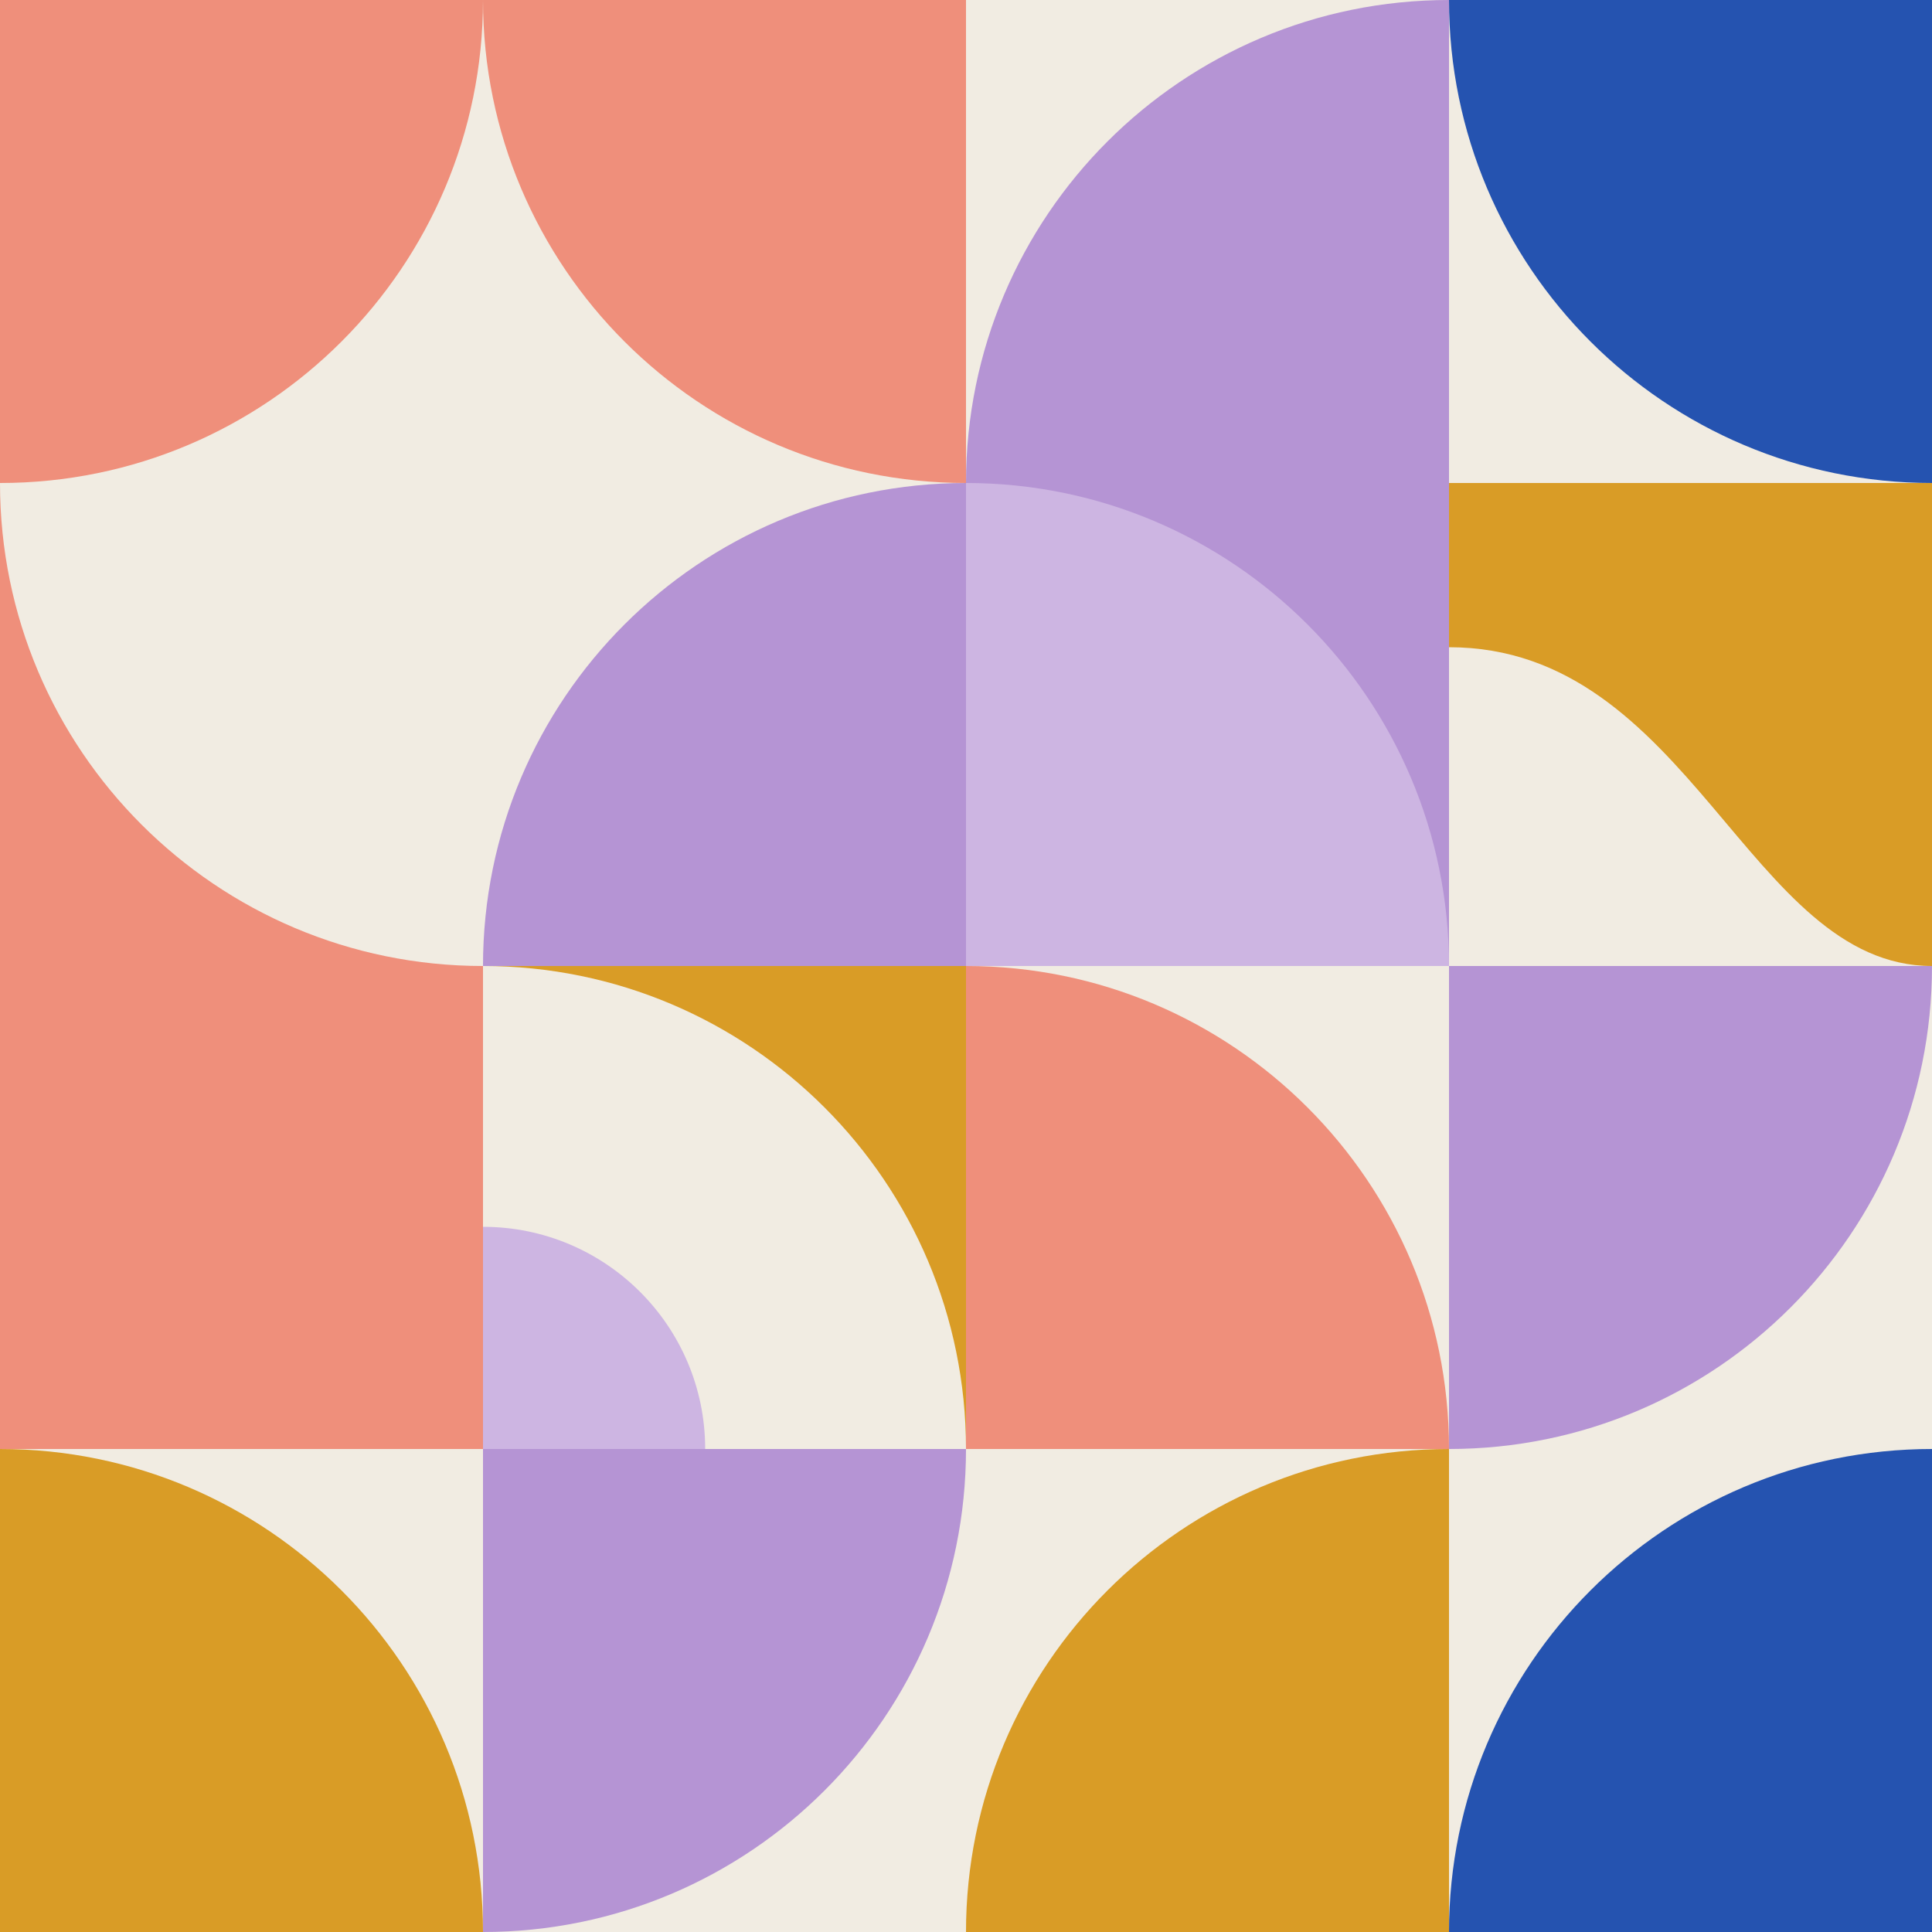
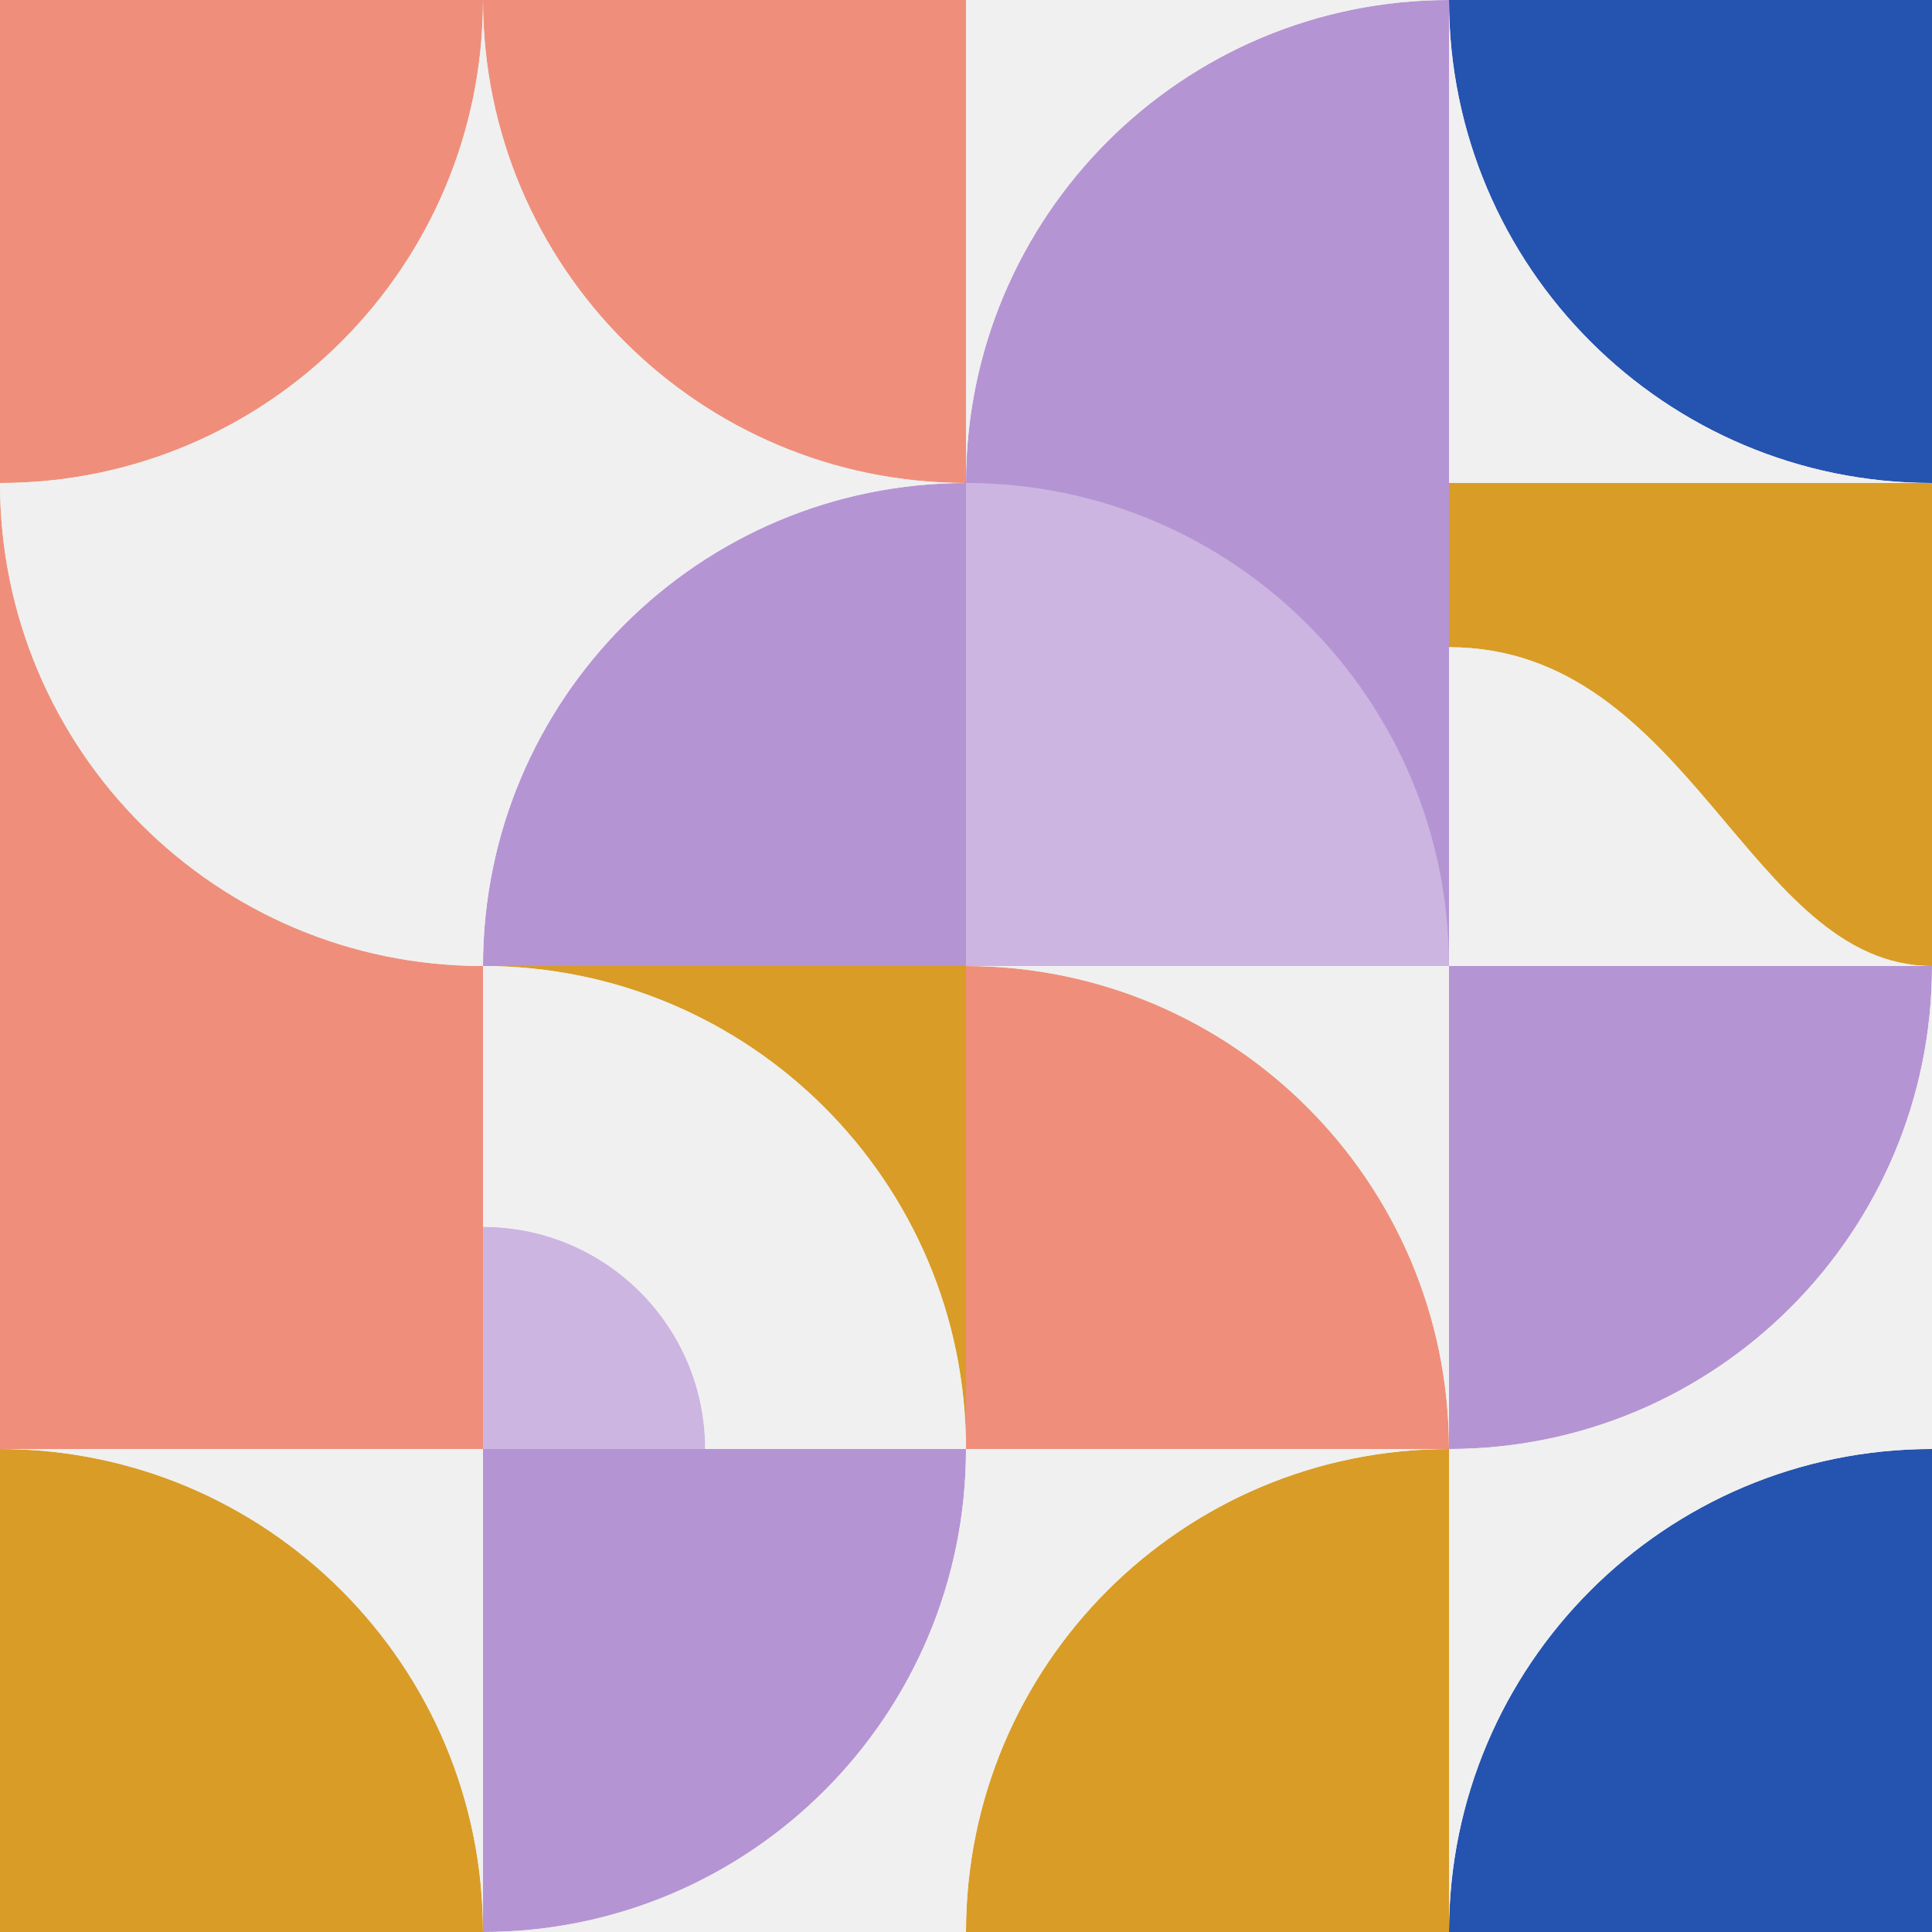
<svg xmlns="http://www.w3.org/2000/svg" viewBox="0 0 1000 1000" width="300mm" height="300.0mm">
-   <rect x="0.0" y="0.0" width="1000.0" height="1000.0" fill="#f1ece2" />
-   <path fill="#ef8f7b" d="M0.0,0.0 L250.0,0.0 A250.0,250.0 0 0 1 0.0,250.0 Z" />
-   <path fill="#ef8f7b" d="M500.0,0.0 L250.0,0.0 A250.0,250.0 0 0 0 500.0,250.0 Z" />
-   <path fill="#b594d4" d="M750.0,250.0 L500.0,250.0 A250.0,250.0 0 0 1 750.0,0.0 Z" />
-   <path fill="#2553b0" d="M1000.0,0.0 L750.0,0.0 A250.0,250.0 0 0 0 1000.0,250.0 Z" />
-   <path fill="#ef8f7b" d="M0.0,500.0 L0.0,250.0 A250.0,250.0 0 0 0 250.0,500.0 Z" />
-   <path fill="#b594d4" d="M500.0,500.0 L250.0,500.0 A250.0,250.0 0 0 1 500.0,250.0 Z" />
-   <rect x="500.0" y="250.0" width="250.0" height="250.0" fill="#b594d4" />
-   <path fill="#cdb5e2" d="M500.0,500.0 L750.0,500.0 A250.0,250.0 0 0 0 500.0,250.0 Z" />
-   <rect x="750.0" y="250.0" width="250.0" height="250.0" fill="#d99c26" />
-   <path fill="#f1ece2" d="M750,335.0 C875.0,335.0 905.0,500 1000,500 L750,500 Z" />
-   <rect x="0.0" y="500.0" width="250.0" height="250.0" fill="#ef8f7b" />
-   <path fill="#d99c26" d="M500.0,500.0 L500.0,750.0 A250.0,250.0 0 0 0 250.0,500.0 Z" />
-   <path fill="#cdb5e2" d="M250.0,750.0 L365.0,750.0 A115.0,115.0 0 0 0 250.0,635.0 Z" />
-   <path fill="#ef8f7b" d="M500.0,750.0 L750.0,750.0 A250.0,250.0 0 0 0 500.0,500.0 Z" />
-   <path fill="#b594d4" d="M750.0,500.0 L1000.0,500.0 A250.0,250.0 0 0 1 750.0,750.0 Z" />
-   <path fill="#d99c26" d="M0.0,1000.0 L250.0,1000.0 A250.0,250.0 0 0 0 0.0,750.0 Z" />
-   <path fill="#b594d4" d="M250.0,750.0 L500.0,750.0 A250.0,250.0 0 0 1 250.0,1000.0 Z" />
-   <path fill="#d99c26" d="M750.0,1000.0 L500.0,1000.0 A250.0,250.0 0 0 1 750.0,750.0 Z" />
-   <path fill="#2553b0" d="M1000.0,1000.0 L750.0,1000.0 A250.0,250.0 0 0 1 1000.0,750.0 Z" />
+   <defs>
+     <mask id="vazado" maskUnits="userSpaceOnUse" x="0" y="0" width="1000" height="1000">
+       <rect x="0.0" y="0.0" width="1000.0" height="1000.0" fill="#000" />
+       <path fill="#fff" d="M0.0,0.0 L250.0,0.0 A250.0,250.0 0 0 1 0.0,250.0 Z" />
+       <path fill="#fff" d="M500.0,0.0 L250.0,0.0 A250.0,250.0 0 0 0 500.0,250.0 Z" />
+       <path fill="#fff" d="M750.0,250.0 L500.0,250.0 A250.0,250.0 0 0 1 750.0,0.0 Z" />
+       <path fill="#fff" d="M1000.0,0.0 L750.0,0.0 A250.0,250.0 0 0 0 1000.0,250.0 Z" />
+       <path fill="#fff" d="M0.0,500.0 L0.0,250.0 A250.0,250.0 0 0 0 250.0,500.0 Z" />
+       <path fill="#fff" d="M500.0,500.0 L250.0,500.0 A250.0,250.0 0 0 1 500.0,250.0 Z" />
+       <rect x="500.0" y="250.0" width="250.0" height="250.0" fill="#fff" />
+       <path fill="#fff" d="M500.0,500.0 L750.0,500.0 A250.0,250.0 0 0 0 500.0,250.0 Z" />
+       <rect x="750.0" y="250.0" width="250.0" height="250.0" fill="#fff" />
+       <path fill="#000" d="M750,335.0 C875.0,335.0 905.0,500 1000,500 L750,500 Z" />
+       <rect x="0.0" y="500.0" width="250.0" height="250.0" fill="#fff" />
+       <path fill="#fff" d="M500.0,500.0 L500.0,750.0 A250.0,250.0 0 0 0 250.0,500.0 Z" />
+       <path fill="#fff" d="M250.0,750.0 L365.0,750.0 A115.0,115.0 0 0 0 250.0,635.0 Z" />
+       <path fill="#fff" d="M500.0,750.0 L750.0,750.0 A250.0,250.0 0 0 0 500.0,500.0 Z" />
+       <path fill="#fff" d="M750.0,500.0 L1000.0,500.0 A250.0,250.0 0 0 1 750.0,750.0 Z" />
+       <path fill="#fff" d="M0.0,1000.0 L250.0,1000.0 A250.0,250.0 0 0 0 0.0,750.0 Z" />
+       <path fill="#fff" d="M250.0,750.0 L500.0,750.0 A250.0,250.0 0 0 1 250.0,1000.0 Z" />
+       <path fill="#fff" d="M750.0,1000.0 L500.0,1000.0 A250.0,250.0 0 0 1 750.0,750.0 Z" />
+       <path fill="#fff" d="M1000.0,1000.0 L750.0,1000.0 A250.0,250.0 0 0 1 1000.0,750.0 Z" />
+     </mask>
+   </defs>
+   <g mask="url(#vazado)">
+     <rect x="0.0" y="0.0" width="1000.0" height="1000.0" fill="#f1ece2" />
+     <path fill="#ef8f7b" d="M0.0,0.0 L250.0,0.0 A250.0,250.0 0 0 1 0.0,250.0 Z" />
+     <path fill="#ef8f7b" d="M500.0,0.0 L250.0,0.0 A250.0,250.0 0 0 0 500.0,250.0 Z" />
+     <path fill="#b594d4" d="M750.0,250.0 L500.0,250.0 A250.0,250.0 0 0 1 750.0,0.0 Z" />
+     <path fill="#2553b0" d="M1000.0,0.0 L750.0,0.0 A250.0,250.0 0 0 0 1000.0,250.0 Z" />
+     <path fill="#ef8f7b" d="M0.0,500.0 L0.0,250.0 A250.0,250.0 0 0 0 250.0,500.0 Z" />
+     <path fill="#b594d4" d="M500.0,500.0 L250.0,500.0 A250.0,250.0 0 0 1 500.0,250.0 Z" />
+     <rect x="500.0" y="250.0" width="250.0" height="250.0" fill="#b594d4" />
+     <path fill="#cdb5e2" d="M500.0,500.0 L750.0,500.0 A250.0,250.0 0 0 0 500.0,250.0 Z" />
+     <rect x="750.0" y="250.0" width="250.0" height="250.0" fill="#d99c26" />
+     <path fill="#f1ece2" d="M750,335.0 C875.0,335.0 905.0,500 1000,500 L750,500 Z" />
+     <rect x="0.0" y="500.0" width="250.0" height="250.0" fill="#ef8f7b" />
+     <path fill="#d99c26" d="M500.0,500.0 L500.0,750.0 A250.0,250.0 0 0 0 250.0,500.0 Z" />
+     <path fill="#cdb5e2" d="M250.0,750.0 L365.0,750.0 A115.0,115.0 0 0 0 250.0,635.0 Z" />
+     <path fill="#ef8f7b" d="M500.0,750.0 L750.0,750.0 A250.0,250.0 0 0 0 500.0,500.0 Z" />
+     <path fill="#b594d4" d="M750.0,500.0 L1000.0,500.0 A250.0,250.0 0 0 1 750.0,750.0 Z" />
+     <path fill="#d99c26" d="M0.0,1000.0 L250.0,1000.0 A250.0,250.0 0 0 0 0.0,750.0 Z" />
+     <path fill="#b594d4" d="M250.0,750.0 L500.0,750.0 A250.0,250.0 0 0 1 250.0,1000.0 Z" />
+     <path fill="#d99c26" d="M750.0,1000.0 L500.0,1000.0 A250.0,250.0 0 0 1 750.0,750.0 Z" />
+     <path fill="#2553b0" d="M1000.0,1000.0 L750.0,1000.0 A250.0,250.0 0 0 1 1000.0,750.0 Z" />
+   </g>
</svg>
